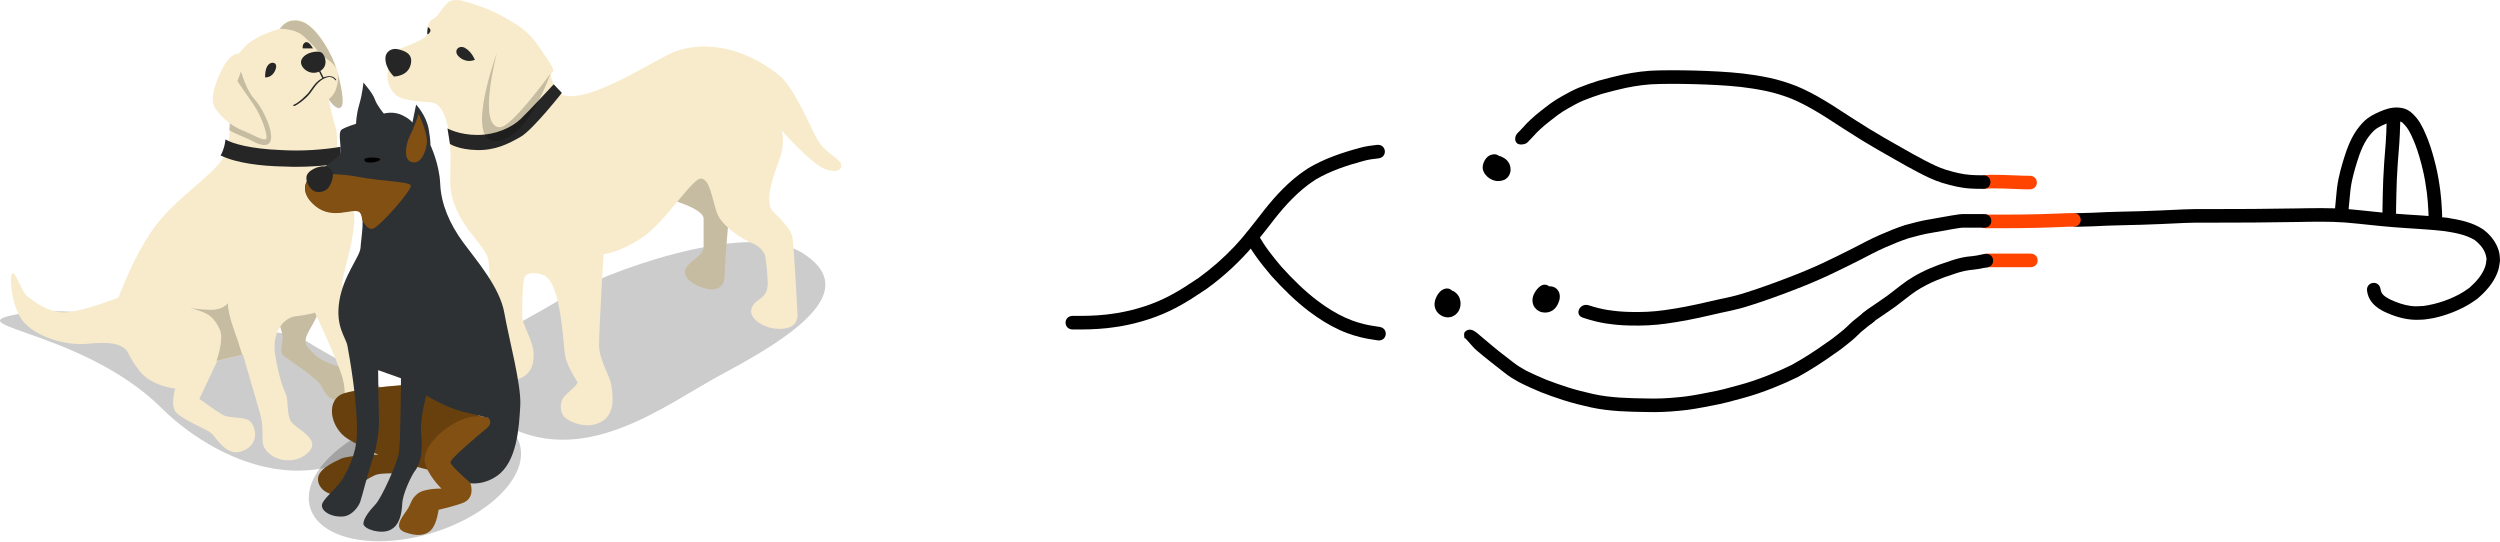
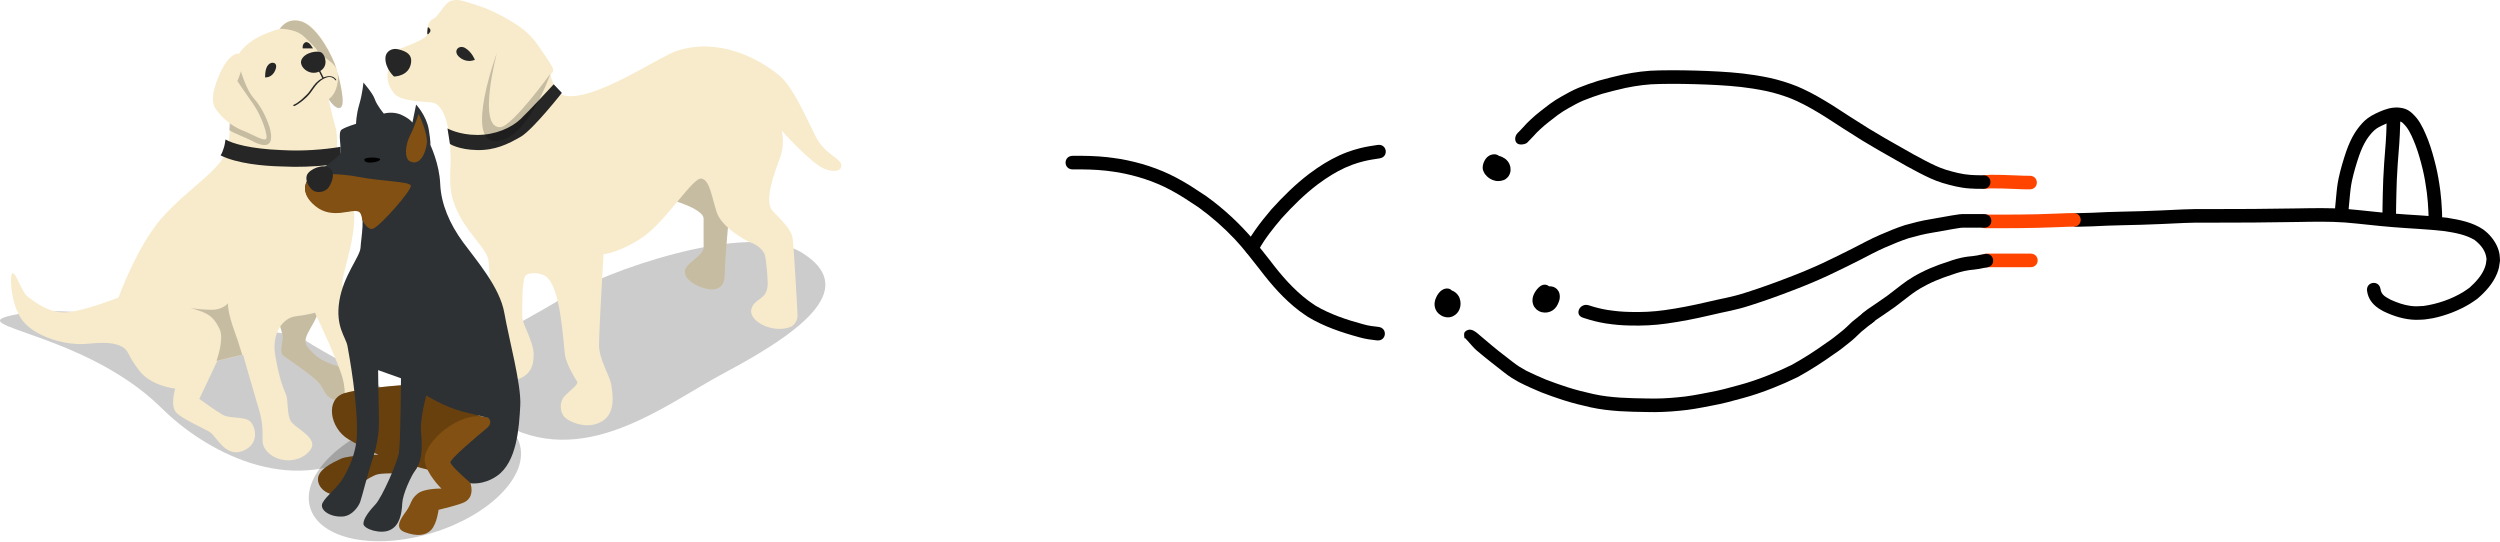
<svg xmlns="http://www.w3.org/2000/svg" id="svg8" version="1.1" viewBox="0 0 161.931 35.056" height="35.056mm" width="161.931mm">
  <defs id="defs2" />
  <g transform="translate(-100.1537,-71.36647)" id="layer1">
    <g transform="matrix(0.2645833,0,0,0.2645833,92.53452,62.40837)" id="g989">
      <path style="opacity:0.2" d="m 103.2,117 c 12.7,8.2 34.5,15.5 14.8,27.5 -18.4,11.2 -39.2,-0.4 -49.5,-10.6 -20.7,-20.6 -56.1,-20.3 -31.1,-23.8 1.9,-0.3 15.8,0 29.6,2 14.3,2 32.4,2.4 36.2,4.9 z" id="path961" />
      <path style="opacity:1;fill:#f8ebcb" d="m 96.1,110.4 c 0,0 2,4.7 1.9,6.2 -0.1,1.5 -0.8,3.5 0.1,4.3 0.9,0.7 7.8,5.2 9.1,7.1 1.3,1.9 2,5.2 6.6,3 4.6,-2.2 3.1,-5.5 0.9,-6.4 -2.1,-0.9 -6.5,-1.7 -8.8,-3.9 -2.3,-2.2 -3.2,-2.9 -1.2,-6.3 2,-3.4 2.9,-6.1 2.9,-6.1 z" id="path963" />
      <path style="opacity:0.2" d="m 96.1,110.4 c 0,0 2,4.7 1.9,6.2 -0.1,1.5 -0.8,3.5 0.1,4.3 0.9,0.7 7.8,5.2 9.1,7.1 1.3,1.9 2,5.2 6.6,3 4.6,-2.2 3.1,-5.5 0.9,-6.4 -2.1,-0.9 -6.5,-1.7 -8.8,-3.9 -2.3,-2.2 -3.2,-2.9 -1.2,-6.3 2,-3.4 2.9,-6.1 2.9,-6.1 z" id="path965" />
      <path style="opacity:1;fill:#f8ebcb" d="m 86.8,47.8 c 0.8,-1.5 2.6,-3.6 5.5,-5 2.9,-1.4 5,-1.9 5,-1.9 0,0 1.7,-3.1 5.5,-1.8 3.8,1.3 7.5,8.5 8.4,11.6 0.9,3.1 2.2,8.7 1,9.4 -1.2,0.7 -3,-2.1 -3,-2.1 0,0 1,4.5 1.8,7.3 0.7,2.8 -0.1,7.7 0.7,9.3 0.7,1.6 4.2,7.5 3.8,13.7 -0.4,6.2 -2.8,12.2 -2.9,14.8 -0.1,2.6 3.4,16.8 4,17.9 0.6,1.1 0.2,4.4 1.2,6.4 1,2 8.7,3.9 6.2,7.8 -2.4,3.9 -9.3,2 -10.3,-0.2 -1,-2.2 0.1,-4.6 -1.1,-8.8 -1.2,-4.2 -6.7,-15.8 -6.7,-15.8 0,0 -2,0.6 -4.8,0.9 -2.9,0.4 -5.9,3.9 -4.9,9.7 1,5.8 2,8 2.6,9.4 0.6,1.4 0.2,4.6 1.1,6.4 0.9,1.9 7.2,4.2 4.8,7.3 -2.4,3.1 -7.5,3.2 -10.2,0.6 -2.7,-2.6 -0.4,-3.8 -2.2,-10.2 -1.9,-6.4 -4,-13.8 -4,-13.8 l -6.3,1.5 -4.4,9.3 c 0,0 3.8,2.8 5.7,3.9 1.9,1.1 5.7,0.2 7,1.9 1.3,1.7 1.8,5.5 -2.2,7 -4,1.5 -6.3,-3.4 -7.7,-4.5 -1.4,-1 -7,-3.3 -8.5,-5 -1.5,-1.7 -0.2,-5.8 -0.2,-5.8 0,0 -5.9,-0.6 -8.8,-4.4 -2.9,-3.8 -2.5,-4.6 -3.7,-5.5 -1.2,-0.9 -3.1,-1.7 -8.8,-1.1 -5.7,0.6 -12.7,-1.8 -15.7,-5.2 -3.1,-3.4 -3.7,-11.3 -2.9,-12 0.8,-0.7 2.2,4.5 3.8,5.7 1.6,1.2 5.3,4.2 9.7,3.8 4.4,-0.4 12.5,-3.6 12.5,-3.6 0,0 4.6,-12.8 10.8,-19.7 6.2,-7 14.6,-11.7 15.9,-16.8 1.1,-5.1 1,-19.9 2.3,-22.4 z" id="path967" />
      <g id="g971">
        <path style="opacity:0.2" d="m 84.6,108.1 c 0,0 -1.2,1.6 -4,1.6 -1.5,0 -3.7,-0.2 -5.3,-0.4 0.6,0.1 1.4,0.3 2.2,0.6 2.8,0.9 3.9,2.1 5.1,4.6 1.1,2.5 -0.8,7.7 -0.8,7.7 l 6.3,-1.5 c 0,0 -0.7,-2.1 -1,-3.2 -0.3,-1 -2.6,-6.6 -2.5,-9.4 z" id="path969" />
      </g>
      <path style="opacity:0.2" d="m 94.9,65.4 c -0.4,-1.5 -1.8,-5.1 -4,-7.5 -1.6,-1.8 -3,-5.8 -3.6,-8.3 l -1.1,0.3 c -0.6,3.7 -0.8,10.7 -1.3,15.8 0.9,0.7 4.2,1.9 5.3,2.5 4.7,2.6 5.5,0.5 4.7,-2.8 z" id="path973" />
      <path style="opacity:1;fill:#262626" d="m 93.7,52.8 c 0,0 -0.1,-2.2 0.8,-3.1 0.8,-0.9 2.5,-0.6 1.7,1.3 -0.8,2 -2.5,1.8 -2.5,1.8 z" id="path975" />
      <path style="opacity:1;fill:#262626" d="m 102.9,45.7 c 0,0 -0.2,-1.1 0.7,-1.5 0.9,-0.3 1.8,1.5 1.8,1.5 z" id="path977" />
      <path style="opacity:1;fill:#262626" d="m 111.1,53.4 c 0,0 -0.3,-0.6 -1,-0.8 -0.6,-0.2 -1.3,-0.1 -2.1,0.2 l -0.9,-1.8 -0.3,0.2 0.9,1.8 c -1.3,0.7 -1.9,1.5 -2.6,2.5 -0.4,0.6 -0.9,1.3 -1.6,1.9 -1.8,1.8 -2.8,2.1 -2.8,2.1 -0.1,0 -0.1,0.1 -0.1,0.2 0,0.1 0.1,0.1 0.2,0.1 0,0 0,0 0.1,0 0,0 1.1,-0.4 3,-2.2 0.7,-0.7 1.2,-1.4 1.6,-2 0.7,-1 1.3,-1.8 2.6,-2.5 0.8,-0.4 1.4,-0.5 1.9,-0.3 0.6,0.2 0.8,0.6 0.8,0.6 0,0.1 0.2,0.1 0.2,0.1 0.1,0.1 0.1,0 0.1,-0.1 z" id="path979" />
      <path style="opacity:1;fill:#f8ebcb" d="m 87.4,47.1 c -0.8,-0.5 -2.7,0.7 -4.1,3.4 -1.4,2.7 -3.4,7.5 -1.8,9.9 1.6,2.4 4.3,4.5 6.7,5.4 2.3,0.9 5,2.6 5.7,2.1 0.7,-0.5 -1.1,-5.7 -3,-8.4 -1.9,-2.7 -4,-5.8 -4,-5.8 0,0 2.5,-5.3 0.5,-6.6 z" id="path981" />
      <path style="opacity:0.2" d="m 111.1,50.6 c 0.7,1.7 0.5,3.5 -0.1,5.2 -0.6,1.6 -1.7,2.3 -1.7,2.3 v 0.1 c 0.3,0.5 1.8,2.7 2.9,2 1.2,-0.7 -0.1,-6.3 -1,-9.4 -0.9,-3.1 -4.6,-10.2 -8.4,-11.6 -3.5,-1.2 -5.2,1.3 -5.5,1.7 1.6,0 4.4,0.4 5.9,1.9 1.6,1.5 2.6,2.4 3.6,3.8 1,1.4 3.5,2.2 4.3,4 z" id="path983" />
      <path style="opacity:1;fill:#262626" d="m 102.6,48.5 c -0.7,1.6 1.8,4 4.3,2.9 2.5,-1.2 1.5,-4 0.7,-4.6 -0.8,-0.7 -4.2,-0.2 -5,1.7 z" id="path985" />
      <path style="opacity:1;fill:#262626" d="M 112.2,69.8 C 108,70.5 102.9,70.9 97.7,70.6 90,70.3 85.7,69 84,68 c -0.1,0.7 -0.2,1.4 -0.4,2 -0.2,0.6 -0.4,1.3 -0.8,1.9 4,2 10.5,2.6 14.7,2.7 1.1,0 2.2,0.1 3.3,0.1 3.7,0 7.7,-0.2 11.5,-0.9 -0.2,-1 -0.1,-2.5 -0.1,-4 z" id="path987" />
    </g>
    <g id="g1375" transform="matrix(0.2645833,0,0,0.2645833,119.9839,60.29017)">
      <path id="path1357" d="m 63.6,114.3 c -14.1,9.1 -38.5,17.2 -16.5,30.7 20.5,12.5 40.7,-4.1 55.2,-11.8 21.3,-11.3 32.2,-21.2 19.2,-29.4 -13.4,-8.4 -49.5,5.1 -57.9,10.5 z" style="opacity:0.2" />
      <path id="path1359" d="m 88.4,90.5 c 0,0 8.9,2.3 8.9,4.9 0,1.4 0,5.8 0,7 0,2.2 -4.6,3.8 -4.6,6 0,2.9 5.7,4.7 7.3,4.3 1.6,-0.4 2.5,-1.2 2.5,-4 0,-2.8 1,-14.5 1.4,-18.1 0.4,-3.6 -1.1,-14.8 -1.1,-14.8 z" style="opacity:1;fill:#f8ebcb" />
      <path id="path1361" d="m 88.4,90.5 c 0,0 8.9,2.3 8.9,4.9 0,1.4 0,5.8 0,7 0,2.2 -4.6,3.8 -4.6,6 0,2.9 5.7,4.7 7.3,4.3 1.6,-0.4 2.5,-1.2 2.5,-4 0,-2.8 1,-14.5 1.4,-18.1 0.4,-3.6 -1.1,-14.8 -1.1,-14.8 z" style="opacity:0.2" />
      <path id="path1363" d="m 21.6,54.3 c 1.6,-0.6 7.9,-2.8 8,-4 0.1,-1.2 0,-3.1 1.5,-3.8 1.5,-0.7 2.8,-4.2 4.6,-4.5 1.8,-0.4 2.8,0.1 6.3,1.2 3.5,1.1 7.7,3.4 10.4,5.3 2.8,2 4.1,4 5.9,6.7 1.8,2.7 2.4,3.5 2.1,4.2 -0.3,0.7 -0.8,0.3 -0.4,1.5 0.6,1.6 0.9,3.7 3,4.3 7.1,1.9 23.5,-9.6 27.8,-10.9 10.1,-3.3 19.9,1.8 25,6 3.3,2.7 6.5,10.1 8.9,14.9 2.4,4.8 6.7,5.4 6.3,7.5 -0.2,0.9 -1.5,1.5 -4.1,0.5 -3.3,-1.3 -10.5,-9.4 -10.5,-9.4 0,0 1,3 -0.5,7 -1.5,4 -3.8,10.5 -1.7,12.7 2,2.1 4.6,4.5 4.9,6.7 0.3,2.2 1.2,18.2 1.2,19 0,0.8 -0.5,2.3 -2,2.8 -4.5,1.5 -10.1,-1.7 -9.3,-4.5 0.8,-2.8 4,-2.1 4,-6.3 0,-1.5 -0.4,-6 -0.7,-6.9 -0.4,-1.2 -1.7,-2.4 -3.3,-3 -1.4,-0.5 -7.3,-3.8 -8.5,-7.5 -1.2,-3.7 -1.7,-7.9 -3.7,-8.2 -2,-0.6 -8.8,10.6 -14.5,14.4 -5.7,3.8 -9.5,4.1 -9.5,4.1 0,0 -1.1,18.6 -1.1,22.2 0,3.6 2.6,7.4 3,9.8 0.4,2.5 1,6.8 -2.1,8.8 -3.7,2.4 -8.4,0.2 -9.5,-1.1 -1,-1.3 -1.2,-3.7 0.4,-5.2 1.5,-1.5 3.3,-2.7 2.8,-3.4 -0.5,-0.7 -2.5,-4.1 -2.9,-6.2 -0.5,-3.3 -1,-17.2 -4.9,-19.6 -1.2,-0.7 -4.1,-1.1 -4.9,0.1 -0.8,1.3 -0.7,8.7 -0.7,9.9 0,1.9 2.8,6 2.8,9.3 0,3.3 -1.2,5.1 -4.1,6.1 -2.3,0.8 -5.4,0.2 -7.7,-2.7 -1.5,-1.9 -0.3,-4 1.2,-4.9 1,-0.6 2.3,-0.8 2.4,-2.1 0.1,-1.3 -1.8,-3.2 -1.8,-5.6 0,-2.4 -1,-12 -1,-13.2 0,-3.9 -6.4,-7.6 -8.8,-15.6 C 34.7,86.8 35.6,82.3 35.3,79 35.3,76.8 34.8,67.8 31,67 29.6,66.7 23.4,66.8 21.7,64.9 20.4,63.5 19.6,61.6 20,59.4 c 0.4,-2.3 1.6,-5.1 1.6,-5.1 z" style="opacity:1;fill:#f8ebcb" />
      <path id="path1365" d="m 41.3,56.5 c 0,0 -0.7,-1.9 -2.4,-2.9 -1.6,-0.9 -3.2,0.9 -1.2,2.4 1.8,1.4 3.6,0.5 3.6,0.5 z" style="opacity:1;fill:#262626" />
      <path id="path1367" d="m 25.7,57.1 c 0.2,-1.8 -1,-2.7 -3.3,-3.2 -1.4,-0.3 -3,0.5 -3,2.3 0,2.5 2.1,4.4 2.1,4.4 0,0 3.8,0 4.2,-3.5 z" style="opacity:1;fill:#262626" />
      <path id="path1369" d="m 29.8,48.5 c 0,0 1.2,0.6 0.3,1.5 -0.8,1.1 -0.3,-1.5 -0.3,-1.5 z" style="opacity:1;fill:#262626" />
      <path id="path1371" d="m 34.6,73.3 c 0,0 2.8,1.6 7.3,1.6 4.5,0 8.4,-1.8 10.6,-3.9 2.2,-2.1 8.1,-8.5 8.1,-8.5 l 2,2.1 c 0,0 -7,8.9 -10,10.7 -3.1,1.8 -6.3,3.4 -10.8,3.3 -4.5,-0.1 -6.6,-1.5 -6.6,-1.5 z" style="opacity:1;fill:#262626" />
      <path id="path1373" d="m 46.7,54.8 c 0,0 -4.9,18.4 0.8,18.2 2.9,-0.1 12.3,-13.1 12.3,-13.1 0,0 -5.6,16.4 -13.4,16.5 -7.7,0.1 0.3,-21.6 0.3,-21.6 z" style="opacity:0.2" />
    </g>
    <g transform="matrix(0.2645833,0,0,0.2645833,116.205,65.97145)" id="g1031">
      <ellipse style="opacity:0.2" transform="matrix(0.9564,-0.2919,0.2919,0.9564,-38.1725,17.888)" cx="40.9" cy="136.9" rx="26.8" ry="14.6" id="ellipse1013" />
      <path style="fill:#825012" d="m 41.1,114.4 c 0,0 -12.3,0.8 -17.3,2.2 -5,1.4 -3.7,8.6 0.8,11.3 4.5,2.7 7.4,3.8 7.4,3.8 0,0 -7.3,0.1 -9.2,1 -1.9,0.9 -6,2.7 -5.6,5.4 0.4,2.7 3.8,4.1 6.3,3.1 2.4,-1 6.2,-4.2 8.3,-4.7 2.1,-0.5 8.3,0 8.8,-0.5 0.5,-0.5 0.9,-1.3 0.9,-1.3 l 3.5,0.9 12.7,-12.9 z" id="path1015" />
      <path style="opacity:0.2" d="m 41.1,114.4 c 0,0 -12.3,0.8 -17.3,2.2 -5,1.4 -3.7,8.6 0.8,11.3 4.5,2.7 7.4,3.8 7.4,3.8 0,0 -7.3,0.1 -9.2,1 -1.9,0.9 -6,2.7 -5.6,5.4 0.4,2.7 3.8,4.1 6.3,3.1 2.4,-1 6.2,-4.2 8.3,-4.7 2.1,-0.5 8.3,0 8.8,-0.5 0.5,-0.5 0.9,-1.3 0.9,-1.3 l 3.5,0.9 12.7,-12.9 z" id="path1017" />
      <path style="fill:#825012" d="m 63.7,127.2 c -0.2,-2.9 -4.9,-6.2 -10.4,-4.4 -5.5,1.8 -10.4,7.2 -10,10.4 0.4,3.2 4.1,6.8 4.1,6.8 0,0 -4.3,-0.1 -5.9,1.3 -1.7,1.4 -1.4,2.4 -2.7,4.2 -1.3,1.8 -3.1,4.2 -0.3,5.2 2.8,1 5,0.9 6.4,-0.6 1.4,-1.5 1.8,-4.9 1.8,-4.9 0,0 5.1,-1.2 6.4,-1.9 2.6,-1.4 1.4,-4.6 1.4,-4.6 0,0 4.3,-1 6.6,-4.2 2.3,-3.2 2.9,-3.4 2.6,-7.3 z" id="path1019" />
      <path style="fill:#2d3134" d="m 14.5,64.7 c 2.5,-2.4 7.6,-5.6 8.1,-6.7 0.5,-1.2 -0.7,-5.2 0.4,-5.9 1.1,-0.7 3.5,-1.4 3.5,-1.4 0,0 0,-2.1 0.8,-4.8 0.8,-2.7 1,-5.3 1,-5.3 0,0 2.3,2.6 2.8,4.1 0.5,1.5 2.2,3.5 2.2,3.5 0,0 2.3,-0.7 4.5,0.4 1.9,0.9 2.5,1.8 2.5,1.8 L 41.2,46 c 0,0 2.5,2.6 3.1,6.1 0.5,3 0.4,3.8 0.4,3.8 0,0 2.2,4.6 2.4,9.5 0.2,4.9 2.3,9.8 5.6,14.3 3.3,4.5 9,11 10.1,17.3 1.1,6.3 4.2,17.6 3.9,22.7 -0.3,5.4 -0.8,13.8 -5.7,17.2 -3.3,2.3 -6.4,1.8 -6.4,1.8 0,0 -4.9,-4.2 -5,-5.1 -0.1,-0.9 7,-6.8 8.8,-8.3 1.8,-1.4 0.5,-2.6 0.5,-2.6 0,0 -4.3,-1.1 -6.2,-1.5 -4.6,-1.2 -9,-4 -9,-4 0,0 -1.5,5.3 -1.3,8.7 0.3,3.4 0.4,6.9 -1.1,9.1 -1.5,2.2 -3.4,6.4 -3.5,8.7 -0.1,2.3 -0.6,5.3 -2.9,6.4 -2.3,1.2 -6.6,-0.2 -6.6,-1.5 0,-1.3 1.5,-3.2 3,-4.8 1.5,-1.6 5.3,-10.1 5.7,-12.6 0.4,-2.5 0.5,-18.2 0.5,-18.2 l -5.6,-2 c 0,0 0.1,8.7 0.2,11.4 0.1,2.8 -0.2,6.3 -1.5,10.2 -1.3,3.9 -2.6,9.3 -3.1,10.7 -0.5,1.3 -2,3.2 -3.9,3.5 -3.2,0.4 -6.2,-1.5 -5.3,-3.3 0.9,-1.7 3.7,-3.8 5,-6 1.4,-2.4 3.2,-6.2 3.4,-10.3 0.3,-8 -1.9,-19.9 -2.3,-22.1 -0.4,-2.2 -3,-4.7 -2,-11 1,-6.3 5.1,-10.9 5.2,-13.1 0.1,-2.2 1.3,-8.3 -0.4,-9 -1.7,-0.7 -6.3,2 -10.5,-1.3 -4.2,-3.2 -2.2,-6 -2.2,-6 z" id="path1021" />
      <path style="fill:#825012" d="m 39.9,65.8 c -0.4,-1 -7.1,-1 -12.8,-2.1 C 23.6,63 19.3,62.9 16.6,63 c -0.8,0.6 -1.5,1.2 -2.1,1.8 0,0 -2,2.8 2.1,6.1 4.1,3.3 8.8,0.5 10.5,1.3 0.5,0.2 0.8,1 0.9,2 0.6,1.2 1.6,2.5 2.6,2.2 1.8,-0.6 9.7,-9.6 9.3,-10.6 z" id="path1023" />
      <path d="m 28.5,59.5 c -0.1,-0.7 3.8,-0.7 3.9,-0.1 0.1,0.6 -3.7,1.4 -3.9,0.1 z" id="path1025" />
      <path style="fill:#825012" d="m 39.7,59.9 c -1.4,-0.7 -1.2,-3.9 0,-6.3 1.2,-2.3 2.1,-5.3 2.1,-5.3 0,0 2.4,4.7 2,7.4 -0.4,2.6 -1.8,5.3 -4.1,4.2 z" id="path1027" />
      <path style="fill:#262626" d="m 15.8,66.9 c -0.7,-0.6 -1.9,-2.2 -1.3,-3.7 0.6,-1.4 4,-2.9 5.6,-1.6 1.6,1.3 0.2,4.1 -0.5,4.9 -0.8,0.9 -2.7,1.3 -3.8,0.4 z" id="path1029" />
    </g>
  </g>
-   <path style="fill:#000000;fill-opacity:1;fill-rule:nonzero;stroke:none;stroke-width:0.265" id="path1" d="m 69.486,21.34 c 0.747,0.008 1.495,-0.006 2.238,-0.087 0.281,-0.031 0.56,-0.077 0.84,-0.116 1.258,-0.222 2.485,-0.609 3.616,-1.207 0.788,-0.417 1.198,-0.71 1.944,-1.198 1.149,-0.824 2.186,-1.792 3.099,-2.87 0.256,-0.302 0.816,-1.018 1.064,-1.333 0.715,-0.944 1.494,-1.844 2.444,-2.561 0.16,-0.121 0.329,-0.228 0.493,-0.342 0.958,-0.561 2.013,-0.911 3.079,-1.197 0.32,-0.094 0.648,-0.136 0.978,-0.17 0.619,-0.066 0.526,-0.941 -0.093,-0.875 v 0 c -0.375,0.041 -0.75,0.09 -1.114,0.195 -1.164,0.314 -2.314,0.701 -3.353,1.325 -0.183,0.128 -0.37,0.248 -0.548,0.383 -0.999,0.757 -1.823,1.703 -2.578,2.697 -0.524,0.665 -1.037,1.343 -1.618,1.96 -0.712,0.755 -1.496,1.442 -2.336,2.052 -0.709,0.465 -1.097,0.743 -1.841,1.14 -1.049,0.56 -2.189,0.919 -3.357,1.129 -0.263,0.037 -0.524,0.081 -0.788,0.11 -0.72,0.08 -1.445,0.092 -2.169,0.085 -0.622,0 -0.622,0.88 0,0.88 z" />
-   <path style="fill:#000000;fill-opacity:1;fill-rule:nonzero;stroke:none;stroke-width:0.265" id="path2" d="m 80.683,15.471 c 0.035,0.085 0.064,0.173 0.106,0.255 0.12,0.229 0.372,0.607 0.513,0.809 0.325,0.463 0.679,0.898 1.044,1.33 0.753,0.834 1.557,1.63 2.453,2.311 0.17,0.129 0.347,0.248 0.52,0.372 0.603,0.41 1.243,0.766 1.926,1.023 0.365,0.137 0.483,0.162 0.853,0.265 0.372,0.095 0.751,0.152 1.13,0.209 0.615,0.092 0.746,-0.778 0.131,-0.87 v 0 c -0.344,-0.051 -0.688,-0.103 -1.026,-0.187 -0.33,-0.091 -0.43,-0.111 -0.756,-0.231 -0.62,-0.23 -1.199,-0.555 -1.746,-0.924 -0.16,-0.114 -0.323,-0.223 -0.48,-0.342 -0.852,-0.646 -1.616,-1.403 -2.333,-2.194 -0.542,-0.641 -1.078,-1.3 -1.482,-2.039 -0.151,-0.604 -1.005,-0.39 -0.854,0.213 z" />
+   <path style="fill:#000000;fill-opacity:1;fill-rule:nonzero;stroke:none;stroke-width:0.265" id="path1" d="m 69.486,10.093 c 0.747,-0.008 1.495,0.006 2.238,0.087 0.281,0.031 0.56,0.077 0.84,0.116 1.258,0.222 2.485,0.609 3.616,1.207 0.788,0.417 1.198,0.71 1.944,1.198 1.149,0.824 2.186,1.792 3.099,2.87 0.256,0.302 0.816,1.018 1.064,1.333 0.715,0.944 1.494,1.844 2.444,2.561 0.16,0.121 0.329,0.228 0.493,0.342 0.958,0.561 2.013,0.911 3.079,1.197 0.32,0.094 0.648,0.136 0.978,0.17 0.619,0.066 0.526,0.941 -0.093,0.875 v 0 c -0.375,-0.041 -0.75,-0.09 -1.114,-0.195 -1.164,-0.314 -2.314,-0.701 -3.353,-1.325 -0.183,-0.128 -0.37,-0.248 -0.548,-0.383 -0.999,-0.757 -1.823,-1.703 -2.578,-2.697 -0.524,-0.665 -1.037,-1.343 -1.618,-1.96 -0.712,-0.755 -1.496,-1.442 -2.336,-2.052 -0.709,-0.465 -1.097,-0.743 -1.841,-1.14 -1.049,-0.56 -2.189,-0.919 -3.357,-1.129 -0.263,-0.037 -0.524,-0.081 -0.788,-0.11 -0.72,-0.08 -1.445,-0.092 -2.169,-0.085 -0.622,0 -0.622,-0.88 0,-0.88 z" />
+   <path style="fill:#000000;fill-opacity:1;fill-rule:nonzero;stroke:none;stroke-width:0.265" id="path2" d="m 80.683,15.962 c 0.035,-0.085 0.064,-0.173 0.106,-0.255 0.12,-0.229 0.372,-0.607 0.513,-0.809 0.325,-0.463 0.679,-0.898 1.044,-1.33 0.753,-0.834 1.557,-1.63 2.453,-2.311 0.17,-0.129 0.347,-0.248 0.52,-0.372 0.603,-0.41 1.243,-0.766 1.926,-1.023 0.365,-0.137 0.483,-0.162 0.853,-0.265 0.372,-0.095 0.751,-0.152 1.13,-0.209 0.615,-0.092 0.746,0.778 0.131,0.87 v 0 c -0.344,0.051 -0.688,0.103 -1.026,0.187 -0.33,0.091 -0.43,0.111 -0.756,0.231 -0.62,0.23 -1.199,0.555 -1.746,0.924 -0.16,0.114 -0.323,0.223 -0.48,0.342 -0.852,0.646 -1.616,1.403 -2.333,2.194 -0.542,0.641 -1.078,1.3 -1.482,2.039 -0.151,0.604 -1.005,0.39 -0.854,-0.213 z" />
  <path style="fill:#000000;fill-opacity:1;fill-rule:nonzero;stroke:none;stroke-width:0.265" id="path3" d="m 93.589,18.704 c -0.031,0.011 -0.063,0.018 -0.092,0.032 -0.048,0.024 -0.095,0.049 -0.137,0.081 -0.125,0.096 -0.225,0.231 -0.298,0.369 -0.024,0.046 -0.043,0.094 -0.065,0.141 -0.016,0.046 -0.036,0.091 -0.047,0.138 -0.014,0.058 -0.026,0.118 -0.03,0.178 -0.012,0.189 0.035,0.378 0.143,0.534 0.037,0.054 0.088,0.098 0.131,0.147 0.049,0.035 0.094,0.076 0.146,0.106 0.216,0.129 0.491,0.17 0.729,0.072 0.067,-0.028 0.125,-0.071 0.188,-0.107 0.043,-0.04 0.091,-0.075 0.129,-0.12 0.125,-0.145 0.189,-0.305 0.212,-0.494 0.015,-0.122 0.002,-0.178 -0.01,-0.298 -0.03,-0.111 -0.042,-0.189 -0.101,-0.289 -0.081,-0.136 -0.195,-0.254 -0.335,-0.329 -0.045,-0.024 -0.094,-0.04 -0.141,-0.059 -0.048,-0.01 -0.096,-0.024 -0.145,-0.029 -0.147,-0.013 -0.298,0.021 -0.422,0.101 -0.107,0.069 -0.119,0.097 -0.198,0.19 -0.059,0.11 -0.097,0.156 -0.108,0.29 -0.011,0.135 0.014,0.241 0.079,0.359 0.062,0.112 0.111,0.14 0.205,0.22 0.092,0.052 0.133,0.084 0.24,0.104 0.15,0.029 0.298,0.006 0.429,-0.073 0.04,-0.024 0.073,-0.059 0.11,-0.089 0.037,-0.06 0.083,-0.114 0.11,-0.179 0.02,-0.05 0.03,-0.105 0.028,-0.159 -0.004,-0.168 -0.063,-0.294 -0.206,-0.398 -0.063,-0.046 -0.147,-0.05 -0.221,-0.076 -0.62,-0.052 -0.693,0.825 -0.073,0.877 v 0 c -0.067,-0.025 -0.144,-0.031 -0.201,-0.074 -0.128,-0.098 -0.179,-0.209 -0.178,-0.36 2.3e-4,-0.041 0.01,-0.083 0.027,-0.12 0.023,-0.049 0.062,-0.09 0.093,-0.135 0.023,-0.016 0.044,-0.036 0.069,-0.048 0.085,-0.043 0.188,-0.049 0.272,7.41e-4 0.009,0.005 0.016,0.013 0.024,0.019 0.009,0.011 0.019,0.021 0.027,0.032 0.058,0.089 0.06,0.199 0.011,0.293 -0.007,0.015 -0.019,0.026 -0.029,0.04 -0.009,0.008 -0.018,0.017 -0.028,0.024 -0.051,0.035 -0.115,0.049 -0.176,0.033 -0.011,-0.003 -0.02,-0.009 -0.03,-0.013 -0.007,-0.006 -0.016,-0.011 -0.022,-0.018 -0.003,-0.004 0.007,-0.008 0.007,-0.009 -0.003,-0.035 -0.02,-0.039 0.011,-0.013 0.003,0.01 0.006,0.019 0.008,0.029 0.002,0.009 7.94e-4,0.019 0.004,0.028 0.002,0.005 0.029,0.004 0.031,0.005 0.003,0.002 0.001,0.007 0.002,0.01 0.013,-0.002 0.026,-0.005 0.038,-0.004 0.006,2.91e-4 0.012,0.005 0.017,0.007 0.008,0.003 0.06,0.024 0.012,0.025 -0.005,1.2e-4 -0.01,-4.23e-4 -0.015,-6.35e-4 1.8e-4,0.009 0.001,0.034 -7.94e-4,0.042 -0.003,0.011 -0.027,0.021 -0.024,-0.002 0.002,-0.019 0.01,-0.037 0.015,-0.055 0.017,-0.044 0.02,-0.059 0.044,-0.099 0.008,-0.014 0.021,-0.024 0.026,-0.039 0.001,-0.004 -0.008,-0.002 -0.013,-0.001 -0.012,0.003 -0.024,0.008 -0.036,0.012 -0.007,0.001 -0.014,0.003 -0.021,0.004 0.604,-0.151 0.39,-1.005 -0.213,-0.854 z" />
  <path style="fill:#000000;fill-opacity:1;fill-rule:nonzero;stroke:none;stroke-width:0.265" id="path4" d="m 96.775,9.993 c -0.176,0.01 -0.317,0.065 -0.45,0.188 -0.033,0.031 -0.06,0.068 -0.089,0.102 -0.024,0.037 -0.05,0.072 -0.071,0.111 -0.105,0.189 -0.168,0.422 -0.103,0.637 0.026,0.087 0.081,0.163 0.122,0.244 0.048,0.053 0.092,0.11 0.144,0.159 0.14,0.131 0.318,0.228 0.505,0.27 0.163,0.037 0.209,0.023 0.37,0.012 0.114,-0.03 0.233,-0.048 0.33,-0.124 0.153,-0.118 0.223,-0.212 0.279,-0.391 0.048,-0.153 0.029,-0.223 0.019,-0.377 -0.037,-0.178 -0.104,-0.316 -0.231,-0.447 -0.09,-0.093 -0.194,-0.152 -0.307,-0.211 -0.159,-0.077 -0.332,-0.104 -0.505,-0.054 -0.114,0.032 -0.147,0.067 -0.239,0.132 -0.026,0.025 -0.053,0.049 -0.077,0.076 -0.09,0.103 -0.155,0.238 -0.176,0.374 -0.006,0.041 -0.007,0.083 -0.011,0.124 0.006,0.047 0.006,0.095 0.017,0.141 0.037,0.16 0.163,0.361 0.317,0.432 0.07,0.032 0.148,0.04 0.222,0.06 0.074,-0.014 0.152,-0.013 0.222,-0.043 0.115,-0.05 0.209,-0.149 0.261,-0.262 0.022,-0.049 0.029,-0.104 0.044,-0.155 0.092,-0.615 -0.778,-0.746 -0.87,-0.131 v 0 c 0.012,-0.034 0.019,-0.07 0.036,-0.101 0.016,-0.03 0.036,-0.059 0.062,-0.081 0.126,-0.107 0.14,-0.084 0.302,-0.105 0.055,0.019 0.113,0.03 0.164,0.057 0.087,0.046 0.109,0.123 0.105,0.212 -0.003,0.012 -0.005,0.024 -0.008,0.035 -0.001,0.003 -0.004,0.006 -0.005,0.009 -7.94e-4,-1.14e-4 -0.002,-10e-4 -0.003,-3.44e-4 -0.015,0.016 -0.026,0.035 -0.048,0.045 -0.062,0.032 -0.131,0.051 -0.199,0.027 -0.01,-0.003 -0.023,-0.005 -0.029,-0.014 -0.005,-0.008 0.018,0.006 0.026,0.01 0.018,0.008 0.045,0.024 0.049,0.015 0.006,-0.011 -0.006,-0.029 0.009,-0.036 0.027,-0.027 0.124,-0.132 0.152,-0.101 0.002,0.002 0.032,0.041 0.032,0.044 -0.006,0.003 0.013,-0.088 -0.031,-0.092 -0.059,0.007 -0.138,0.037 -0.188,0.014 7.94e-4,0.048 0.006,0.062 -0.013,0.106 -0.002,0.004 -0.01,0.01 -0.01,0.006 0.002,-0.027 0.02,-0.051 0.022,-0.078 -0.03,0.006 0.016,-0.004 -0.057,0.027 -0.036,0.015 -0.052,0.011 -0.091,0.013 0.622,0 0.622,-0.88 0,-0.88 z" />
  <path style="fill:#000000;fill-opacity:1;fill-rule:nonzero;stroke:none;stroke-width:0.265" id="path5" d="m 99.782,18.527 c -0.152,0.106 -0.272,0.251 -0.365,0.41 -0.022,0.037 -0.04,0.076 -0.061,0.114 -0.018,0.047 -0.041,0.092 -0.055,0.14 -0.05,0.173 -0.057,0.36 0.005,0.531 0.06,0.167 0.1,0.189 0.212,0.318 0.06,0.04 0.115,0.087 0.179,0.12 0.212,0.107 0.484,0.114 0.704,0.029 0.057,-0.022 0.11,-0.055 0.165,-0.083 0.05,-0.043 0.105,-0.081 0.151,-0.129 0.146,-0.149 0.231,-0.351 0.29,-0.548 0.035,-0.148 0.037,-0.3 -0.007,-0.447 -0.01,-0.032 -0.019,-0.065 -0.036,-0.094 -0.033,-0.056 -0.075,-0.106 -0.113,-0.159 -0.038,-0.03 -0.072,-0.064 -0.113,-0.089 -0.139,-0.084 -0.316,-0.116 -0.476,-0.085 -0.044,0.009 -0.087,0.023 -0.131,0.034 -0.209,0.078 -0.358,0.236 -0.437,0.443 -0.014,0.037 -0.024,0.076 -0.036,0.114 -0.015,0.094 -0.028,0.14 -0.019,0.237 0.004,0.047 0.016,0.092 0.025,0.138 0.15,0.604 1.004,0.392 0.854,-0.212 v 0 c 2.6e-4,0.025 0.005,0.046 -0.01,0.067 -0.024,0.031 0.017,-0.02 -0.013,0.002 -0.021,0.015 -0.067,0.058 -0.091,0.049 -0.012,10e-4 -0.024,0.003 -0.036,0.003 -0.003,3.6e-5 0.012,-0.002 0.009,-0.003 -0.011,-0.004 -0.024,-0.004 -0.036,-0.007 -0.051,-0.015 -0.095,-0.046 -0.129,-0.086 -0.017,-0.03 -0.078,-0.1 -0.057,-0.152 10e-4,-0.003 0.009,0.005 0.006,0.005 -0.011,0.052 -0.034,0.096 -0.055,0.144 -0.002,0.005 -0.009,0.013 -0.005,0.017 0.006,0.005 0.015,-0.002 0.022,-0.003 0.005,0.002 0.012,-1.94e-4 0.014,0.004 0.002,0.004 -0.007,0.006 -0.009,0.01 -0.002,0.003 5.3e-4,0.007 -10e-4,0.01 -0.002,0.004 -0.009,0.003 -0.01,0.007 -0.005,0.017 0.041,0.034 0.027,0.047 0.003,0.016 0.008,0.039 0.007,0.055 -0.002,0.03 -0.05,0.026 -0.015,-0.021 0.034,-0.071 0.072,-0.145 0.133,-0.197 0.518,-0.345 0.03,-1.077 -0.488,-0.732 z" />
  <path style="fill:#000000;fill-opacity:1;fill-rule:nonzero;stroke:none;stroke-width:0.265" id="path6" d="m 153.323,18.862 c 0.072,0.48 0.329,0.824 0.725,1.102 0.111,0.078 0.235,0.138 0.352,0.207 0.649,0.312 1.352,0.532 2.077,0.545 0.181,0.003 0.362,-0.013 0.542,-0.02 0.199,-0.03 0.399,-0.049 0.596,-0.09 0.816,-0.172 1.64,-0.491 2.356,-0.921 0.167,-0.1 0.323,-0.217 0.484,-0.326 0.531,-0.452 1.022,-0.989 1.286,-1.646 0.136,-0.337 0.137,-0.471 0.19,-0.818 -0.011,-0.146 -0.007,-0.294 -0.032,-0.438 -0.089,-0.517 -0.392,-0.993 -0.765,-1.352 -0.09,-0.087 -0.192,-0.161 -0.288,-0.241 -0.696,-0.47 -1.532,-0.629 -2.347,-0.76 -1.146,-0.142 -2.301,-0.174 -3.451,-0.271 -1.028,-0.082 -2.05,-0.214 -3.078,-0.299 -1.055,-0.076 -2.112,-0.053 -3.168,-0.035 -0.959,0.018 -1.918,0.028 -2.877,0.035 -1.002,0.006 -2.004,0.008 -3.007,0.009 -0.986,-0.019 -1.97,0.043 -2.954,0.088 -0.84,0.038 -1.68,0.063 -2.521,0.078 -0.647,0.006 -1.294,0.045 -1.94,0.072 -0.332,0.013 -0.665,0.021 -0.998,0.028 -0.622,0.013 -0.603,0.893 0.019,0.88 v 0 c 0.338,-0.007 0.676,-0.016 1.015,-0.029 0.64,-0.026 1.28,-0.065 1.921,-0.071 0.848,-0.016 1.697,-0.041 2.544,-0.079 0.971,-0.044 1.943,-0.106 2.916,-0.087 1.004,-0.001 2.008,-0.003 3.012,-0.009 0.962,-0.007 1.924,-0.017 2.885,-0.035 1.027,-0.018 2.055,-0.041 3.08,0.032 1.027,0.085 2.049,0.218 3.076,0.299 1.129,0.096 2.263,0.129 3.389,0.264 0.66,0.103 1.346,0.222 1.926,0.571 0.408,0.324 0.716,0.692 0.771,1.228 -0.027,0.22 -0.03,0.343 -0.11,0.556 -0.193,0.518 -0.586,0.939 -0.989,1.303 -0.135,0.093 -0.266,0.193 -0.406,0.279 -0.777,0.473 -1.675,0.777 -2.572,0.907 -0.332,0.016 -0.509,0.04 -0.833,-0.002 -0.455,-0.059 -0.895,-0.218 -1.31,-0.407 -0.314,-0.176 -0.6,-0.301 -0.648,-0.692 -0.102,-0.614 -0.97,-0.469 -0.868,0.145 z" />
  <path style="fill:#ff4400;fill-opacity:1;fill-rule:nonzero;stroke:none;stroke-width:0.265" id="path7" d="m 134.305,13.801 c -0.265,-0.004 -0.53,0.012 -0.795,0.023 -0.5,0.018 -1.001,0.038 -1.501,0.052 -0.412,0.011 -0.824,0.016 -1.237,0.02 -0.284,0.002 -0.568,0.003 -0.852,0.004 -0.255,4.77e-4 -0.509,5.83e-4 -0.764,6.62e-4 -0.188,6.4e-5 -0.377,8.6e-5 -0.565,1.01e-4 -0.622,5e-5 -0.622,0.88 7e-5,0.88 v 0 c 0.188,-1.5e-5 0.377,-3.7e-5 0.565,-1.01e-4 0.255,-9.7e-5 0.51,-1.84e-4 0.766,-6.62e-4 0.286,-6.61e-4 0.571,-0.002 0.857,-0.004 0.418,-0.004 0.836,-0.009 1.254,-0.02 0.504,-0.014 1.008,-0.034 1.512,-0.052 0.253,-0.01 0.506,-0.026 0.76,-0.022 0.622,0 0.622,-0.88 0,-0.88 z" />
  <path style="fill:#000000;fill-opacity:1;fill-rule:nonzero;stroke:none;stroke-width:0.265" id="path8" d="m 128.516,13.867 h -1.086 c -0.519,-0.013 -0.508,0.017 -1.023,0.091 -0.466,0.081 -0.931,0.165 -1.396,0.247 -0.546,0.086 -1.081,0.227 -1.614,0.374 -0.556,0.179 -1.098,0.406 -1.634,0.638 -0.605,0.26 -1.182,0.58 -1.769,0.878 -0.652,0.322 -1.3,0.654 -1.96,0.959 -0.73,0.336 -1.471,0.646 -2.223,0.93 -0.887,0.343 -1.782,0.666 -2.689,0.954 -1.034,0.336 -1.524,0.375 -2.579,0.632 -0.903,0.212 -1.811,0.392 -2.729,0.519 -0.732,0.104 -1.467,0.137 -2.205,0.117 -0.58,-0.013 -0.916,-0.047 -1.49,-0.13 -0.408,-0.067 -0.808,-0.169 -1.2,-0.298 -0.58,-0.193 -0.957,0.584 -0.428,0.785 0.077,0.029 0.034,0.011 0.153,0.051 0.441,0.144 0.89,0.259 1.349,0.333 0.608,0.088 0.977,0.125 1.592,0.138 0.786,0.02 1.57,-0.014 2.349,-0.125 0.948,-0.131 1.885,-0.316 2.816,-0.535 1.075,-0.261 1.585,-0.306 2.639,-0.648 0.921,-0.293 1.831,-0.62 2.732,-0.969 0.772,-0.291 1.532,-0.61 2.282,-0.955 0.67,-0.31 1.327,-0.645 1.989,-0.973 0.571,-0.29 1.132,-0.601 1.72,-0.855 0.499,-0.216 1.002,-0.427 1.519,-0.597 0.505,-0.14 1.013,-0.275 1.532,-0.356 0.457,-0.08 0.913,-0.163 1.37,-0.243 0.472,-0.07 0.42,-0.092 0.897,-0.081 h 1.086 c 0.622,0 0.622,-0.88 0,-0.88 z" />
  <path style="fill:#ff4400;fill-opacity:1;fill-rule:nonzero;stroke:none;stroke-width:0.265" id="path9" d="m 131.518,16.427 c -0.487,0 -0.974,0 -1.461,0 -0.407,0 -0.814,0 -1.221,0 -0.051,0 -0.102,0 -0.152,0 -0.622,0 -0.622,0.88 0,0.88 v 0 c 0.051,0 0.102,0 0.152,0 0.407,0 0.814,0 1.221,0 0.487,0 0.974,0 1.461,0 0.622,0 0.622,-0.88 0,-0.88 z" />
  <path style="fill:#ff4400;fill-opacity:1;fill-rule:nonzero;stroke:none;stroke-width:0.265" id="path10" d="m 131.464,11.386 c -0.272,0.005 -0.544,-0.009 -0.815,-0.022 -0.317,-0.016 -0.635,-0.026 -0.952,-0.034 -0.248,-0.005 -0.497,-0.007 -0.745,-0.009 -0.118,0.003 -0.235,0.013 -0.353,0.023 -0.62,0.052 -0.547,0.929 0.073,0.877 v 0 c 0.091,-0.008 0.183,-0.016 0.275,-0.02 0.243,0.001 0.486,0.003 0.729,0.008 0.311,0.007 0.621,0.018 0.932,0.033 0.286,0.014 0.571,0.028 0.857,0.023 0.622,0 0.622,-0.88 0,-0.88 z" />
  <path style="fill:#000000;fill-opacity:1;fill-rule:nonzero;stroke:none;stroke-width:0.265" id="path11" d="m 128.459,11.352 c -0.277,0.006 -0.552,-0.005 -0.828,-0.023 -0.537,-0.037 -1.059,-0.175 -1.572,-0.328 -0.479,-0.148 -0.928,-0.373 -1.372,-0.603 -0.515,-0.265 -1.02,-0.548 -1.521,-0.839 -0.707,-0.397 -1.412,-0.798 -2.104,-1.222 -0.8,-0.496 -1.589,-1.009 -2.379,-1.521 -0.617,-0.384 -1.245,-0.754 -1.905,-1.059 -0.128,-0.059 -0.258,-0.113 -0.386,-0.17 -0.57,-0.226 -1.157,-0.409 -1.756,-0.541 -0.344,-0.076 -0.611,-0.118 -0.958,-0.177 -1.034,-0.166 -2.081,-0.228 -3.126,-0.273 -1.023,-0.039 -2.047,-0.058 -3.07,-0.037 -0.8,0.007 -1.591,0.115 -2.373,0.275 -0.531,0.118 -1.058,0.253 -1.583,0.398 -0.437,0.135 -0.868,0.29 -1.292,0.46 -0.367,0.155 -0.718,0.345 -1.063,0.542 -0.336,0.186 -0.45,0.267 -0.764,0.486 -0.301,0.222 -0.31,0.241 -0.608,0.467 -0.225,0.176 -0.445,0.357 -0.651,0.555 -0.176,0.157 -0.339,0.329 -0.494,0.507 -0.111,0.112 -0.212,0.235 -0.329,0.341 -0.238,0.223 -0.236,0.577 -0.037,0.71 0.18,0.121 0.544,0.036 0.638,-0.066 0.178,-0.194 0.337,-0.347 0.395,-0.41 0.135,-0.159 0.284,-0.307 0.438,-0.447 0.181,-0.175 0.376,-0.332 0.573,-0.489 0.287,-0.22 0.287,-0.228 0.576,-0.444 0.294,-0.204 0.386,-0.272 0.699,-0.445 0.311,-0.178 0.626,-0.349 0.956,-0.49 0.393,-0.159 0.793,-0.301 1.197,-0.428 0.506,-0.14 1.014,-0.27 1.526,-0.384 0.73,-0.151 1.468,-0.251 2.214,-0.257 1.005,-0.022 2.01,-0.002 3.014,0.036 1.008,0.043 2.017,0.102 3.015,0.261 0.317,0.054 0.586,0.097 0.899,0.165 0.549,0.12 1.087,0.287 1.61,0.492 0.119,0.052 0.239,0.102 0.357,0.156 0.627,0.289 1.224,0.642 1.81,1.006 0.796,0.516 1.592,1.033 2.398,1.533 0.698,0.427 1.408,0.833 2.122,1.233 0.513,0.298 1.03,0.587 1.558,0.859 0.493,0.256 0.993,0.502 1.526,0.665 0.577,0.171 1.165,0.323 1.768,0.362 0.294,0.018 0.588,0.03 0.883,0.024 0.622,0 0.622,-0.88 0,-0.88 z" />
  <path style="fill:#000000;fill-opacity:1;fill-rule:nonzero;stroke:none;stroke-width:0.265" id="path12" d="m 94.857,21.925 c -0.173,-0.346 0.493,0.525 0.768,0.756 0.312,0.257 0.605,0.51 0.925,0.756 0.296,0.232 0.603,0.474 0.899,0.705 0.367,0.283 0.508,0.365 0.916,0.598 0.466,0.241 0.954,0.458 1.437,0.66 0.481,0.183 0.964,0.363 1.456,0.516 0.583,0.188 1.177,0.335 1.775,0.468 0.611,0.136 1.234,0.203 1.858,0.247 0.591,0.038 1.182,0.049 1.774,0.057 0.692,0.02 1.385,-0.01 2.074,-0.078 0.716,-0.057 1.421,-0.195 2.124,-0.333 0.678,-0.121 1.344,-0.299 2.006,-0.485 0.666,-0.176 1.315,-0.402 1.955,-0.654 0.549,-0.216 1.088,-0.454 1.618,-0.713 0.427,-0.236 0.847,-0.484 1.257,-0.748 0.378,-0.24 0.746,-0.496 1.112,-0.755 0.344,-0.221 0.66,-0.481 0.979,-0.736 0.274,-0.208 0.514,-0.456 0.764,-0.691 0.283,-0.231 0.58,-0.476 0.871,-0.696 l -0.522,-0.694 c -0.317,0.239 -0.65,0.493 -0.953,0.75 -0.232,0.219 -0.454,0.45 -0.709,0.643 -0.307,0.245 -0.609,0.495 -0.94,0.707 -0.354,0.252 -0.711,0.5 -1.078,0.733 -0.381,0.246 -0.772,0.475 -1.167,0.697 -0.509,0.249 -1.027,0.478 -1.555,0.685 -0.612,0.242 -1.234,0.457 -1.871,0.626 -0.64,0.18 -1.282,0.353 -1.937,0.469 -0.677,0.133 -1.354,0.267 -2.043,0.321 -0.656,0.066 -1.315,0.093 -1.974,0.074 -0.575,-0.008 -1.151,-0.019 -1.725,-0.055 -0.58,-0.04 -1.159,-0.101 -1.727,-0.228 -0.574,-0.128 -1.146,-0.269 -1.706,-0.45 -0.465,-0.144 -0.921,-0.316 -1.377,-0.487 C 99.71,24.408 99.273,24.218 98.855,24.009 98.483,23.799 98.37,23.737 98.027,23.478 97.702,23.232 97.391,22.987 97.081,22.745 96.77,22.505 96.492,22.253 96.189,22.005 95.982,21.844 95.756,21.624 95.588,21.505 c -0.161,-0.114 -0.431,-0.267 -0.694,-0.019 -0.144,0.136 0.022,0.556 -0.036,0.438 z" />
  <path style="fill:#000000;fill-opacity:1;fill-rule:nonzero;stroke:none;stroke-width:0.265" id="path13" d="m 121.205,20.962 c 0.107,-0.077 0.208,-0.161 0.313,-0.241 0.178,-0.121 0.358,-0.24 0.536,-0.362 0.239,-0.163 0.477,-0.327 0.712,-0.497 0.304,-0.229 0.603,-0.464 0.906,-0.696 0.06,-0.045 0.119,-0.091 0.179,-0.135 0.182,-0.134 0.37,-0.256 0.565,-0.37 0.17,-0.099 0.232,-0.129 0.405,-0.22 0.35,-0.18 0.713,-0.332 1.082,-0.468 0.275,-0.098 0.551,-0.193 0.828,-0.282 0.165,-0.051 0.331,-0.099 0.499,-0.137 0.113,-0.023 0.225,-0.045 0.339,-0.06 0.1,-0.01 0.201,-0.019 0.301,-0.032 0.114,-0.013 0.227,-0.028 0.34,-0.048 0.089,-0.017 0.176,-0.037 0.265,-0.055 0.061,-0.009 0.123,-0.016 0.184,-0.028 0.038,-0.007 0.021,-0.004 0.053,-0.01 0.613,-0.108 0.459,-0.975 -0.153,-0.867 v 0 c -0.046,0.008 -0.024,0.004 -0.064,0.012 -0.065,0.013 -0.132,0.016 -0.197,0.03 -0.082,0.017 -0.164,0.036 -0.246,0.052 -0.099,0.018 -0.198,0.03 -0.297,0.042 -0.098,0.014 -0.198,0.02 -0.296,0.031 -0.142,0.018 -0.282,0.045 -0.422,0.074 -0.194,0.044 -0.385,0.097 -0.574,0.157 -0.289,0.093 -0.577,0.192 -0.862,0.294 -0.405,0.149 -0.804,0.317 -1.188,0.515 -0.192,0.101 -0.261,0.135 -0.45,0.246 -0.287,0.168 -0.562,0.354 -0.823,0.559 -0.295,0.226 -0.588,0.456 -0.884,0.68 -0.229,0.165 -0.461,0.325 -0.695,0.484 -0.192,0.131 -0.386,0.259 -0.577,0.392 -0.088,0.068 -0.175,0.138 -0.264,0.206 -0.518,0.345 -0.03,1.077 0.488,0.732 z" />
  <path style="fill:#000000;fill-opacity:1;fill-rule:nonzero;stroke:none;stroke-width:0.265" id="path14" d="m 152.112,13.807 c 0.007,-0.226 0.031,-0.452 0.053,-0.677 0.04,-0.391 0.065,-0.783 0.13,-1.171 0.015,-0.086 0.033,-0.171 0.049,-0.257 0.121,-0.554 0.284,-1.098 0.467,-1.634 0.129,-0.356 0.277,-0.708 0.482,-1.027 0.036,-0.056 0.076,-0.109 0.113,-0.164 0.153,-0.202 0.318,-0.403 0.528,-0.55 0.097,-0.068 0.233,-0.134 0.337,-0.187 0.28,-0.129 0.569,-0.267 0.881,-0.296 0.045,-0.004 0.09,-0.002 0.135,-0.003 0.108,0.014 0.222,0.024 0.312,0.093 0.025,0.019 0.046,0.045 0.069,0.067 0.131,0.131 0.086,0.084 0.21,0.234 0.258,0.351 0.416,0.758 0.577,1.159 0.194,0.51 0.338,1.037 0.468,1.567 0.121,0.5 0.203,1.007 0.27,1.516 0.052,0.41 0.081,0.822 0.101,1.234 0.007,0.216 0.004,0.109 0.009,0.32 0.014,0.622 0.894,0.602 0.88,-0.02 v 0 c -0.005,-0.224 -0.002,-0.11 -0.01,-0.342 -0.021,-0.437 -0.052,-0.873 -0.108,-1.308 -0.071,-0.541 -0.16,-1.08 -0.288,-1.61 -0.14,-0.57 -0.296,-1.138 -0.506,-1.686 -0.196,-0.487 -0.396,-0.979 -0.721,-1.398 -0.176,-0.205 -0.345,-0.399 -0.585,-0.535 -0.221,-0.124 -0.469,-0.16 -0.717,-0.171 -0.08,0.005 -0.161,0.005 -0.241,0.014 -0.404,0.047 -0.782,0.212 -1.145,0.385 -0.202,0.107 -0.302,0.152 -0.489,0.288 -0.272,0.199 -0.492,0.462 -0.692,0.731 -0.048,0.071 -0.098,0.14 -0.144,0.212 -0.236,0.373 -0.41,0.78 -0.559,1.194 -0.195,0.576 -0.37,1.158 -0.498,1.753 -0.018,0.098 -0.039,0.196 -0.056,0.295 -0.067,0.401 -0.094,0.807 -0.135,1.212 -0.025,0.254 -0.051,0.508 -0.057,0.763 0,0.622 0.88,0.622 0.88,0 z" />
  <path style="fill:#000000;fill-opacity:1;fill-rule:nonzero;stroke:none;stroke-width:0.265" id="path15" d="m 154.61,7.511 c -0.017,0.166 -0.02,0.334 -0.026,0.501 -0.006,0.407 -0.027,0.814 -0.054,1.221 -0.035,0.444 -0.071,0.888 -0.102,1.333 -0.025,0.344 -0.044,0.688 -0.059,1.033 -0.013,0.317 -0.022,0.633 -0.03,0.95 -0.006,0.249 -0.011,0.499 -0.015,0.748 -0.003,0.166 -0.005,0.332 -0.007,0.498 -0.007,0.622 0.873,0.632 0.88,0.01 v 0 c 0.002,-0.164 0.004,-0.329 0.007,-0.493 0.004,-0.247 0.009,-0.494 0.015,-0.741 0.008,-0.311 0.016,-0.622 0.029,-0.933 0.015,-0.337 0.034,-0.674 0.058,-1.011 0.031,-0.445 0.067,-0.891 0.102,-1.336 0.028,-0.416 0.049,-0.832 0.056,-1.248 0.004,-0.1 0.005,-0.136 0.009,-0.232 0.002,-0.053 0.009,-0.109 0.008,-0.162 -5e-5,-0.002 -10e-4,0.005 -0.002,0.007 0.102,-0.614 -0.766,-0.758 -0.868,-0.145 z" />
</svg>
